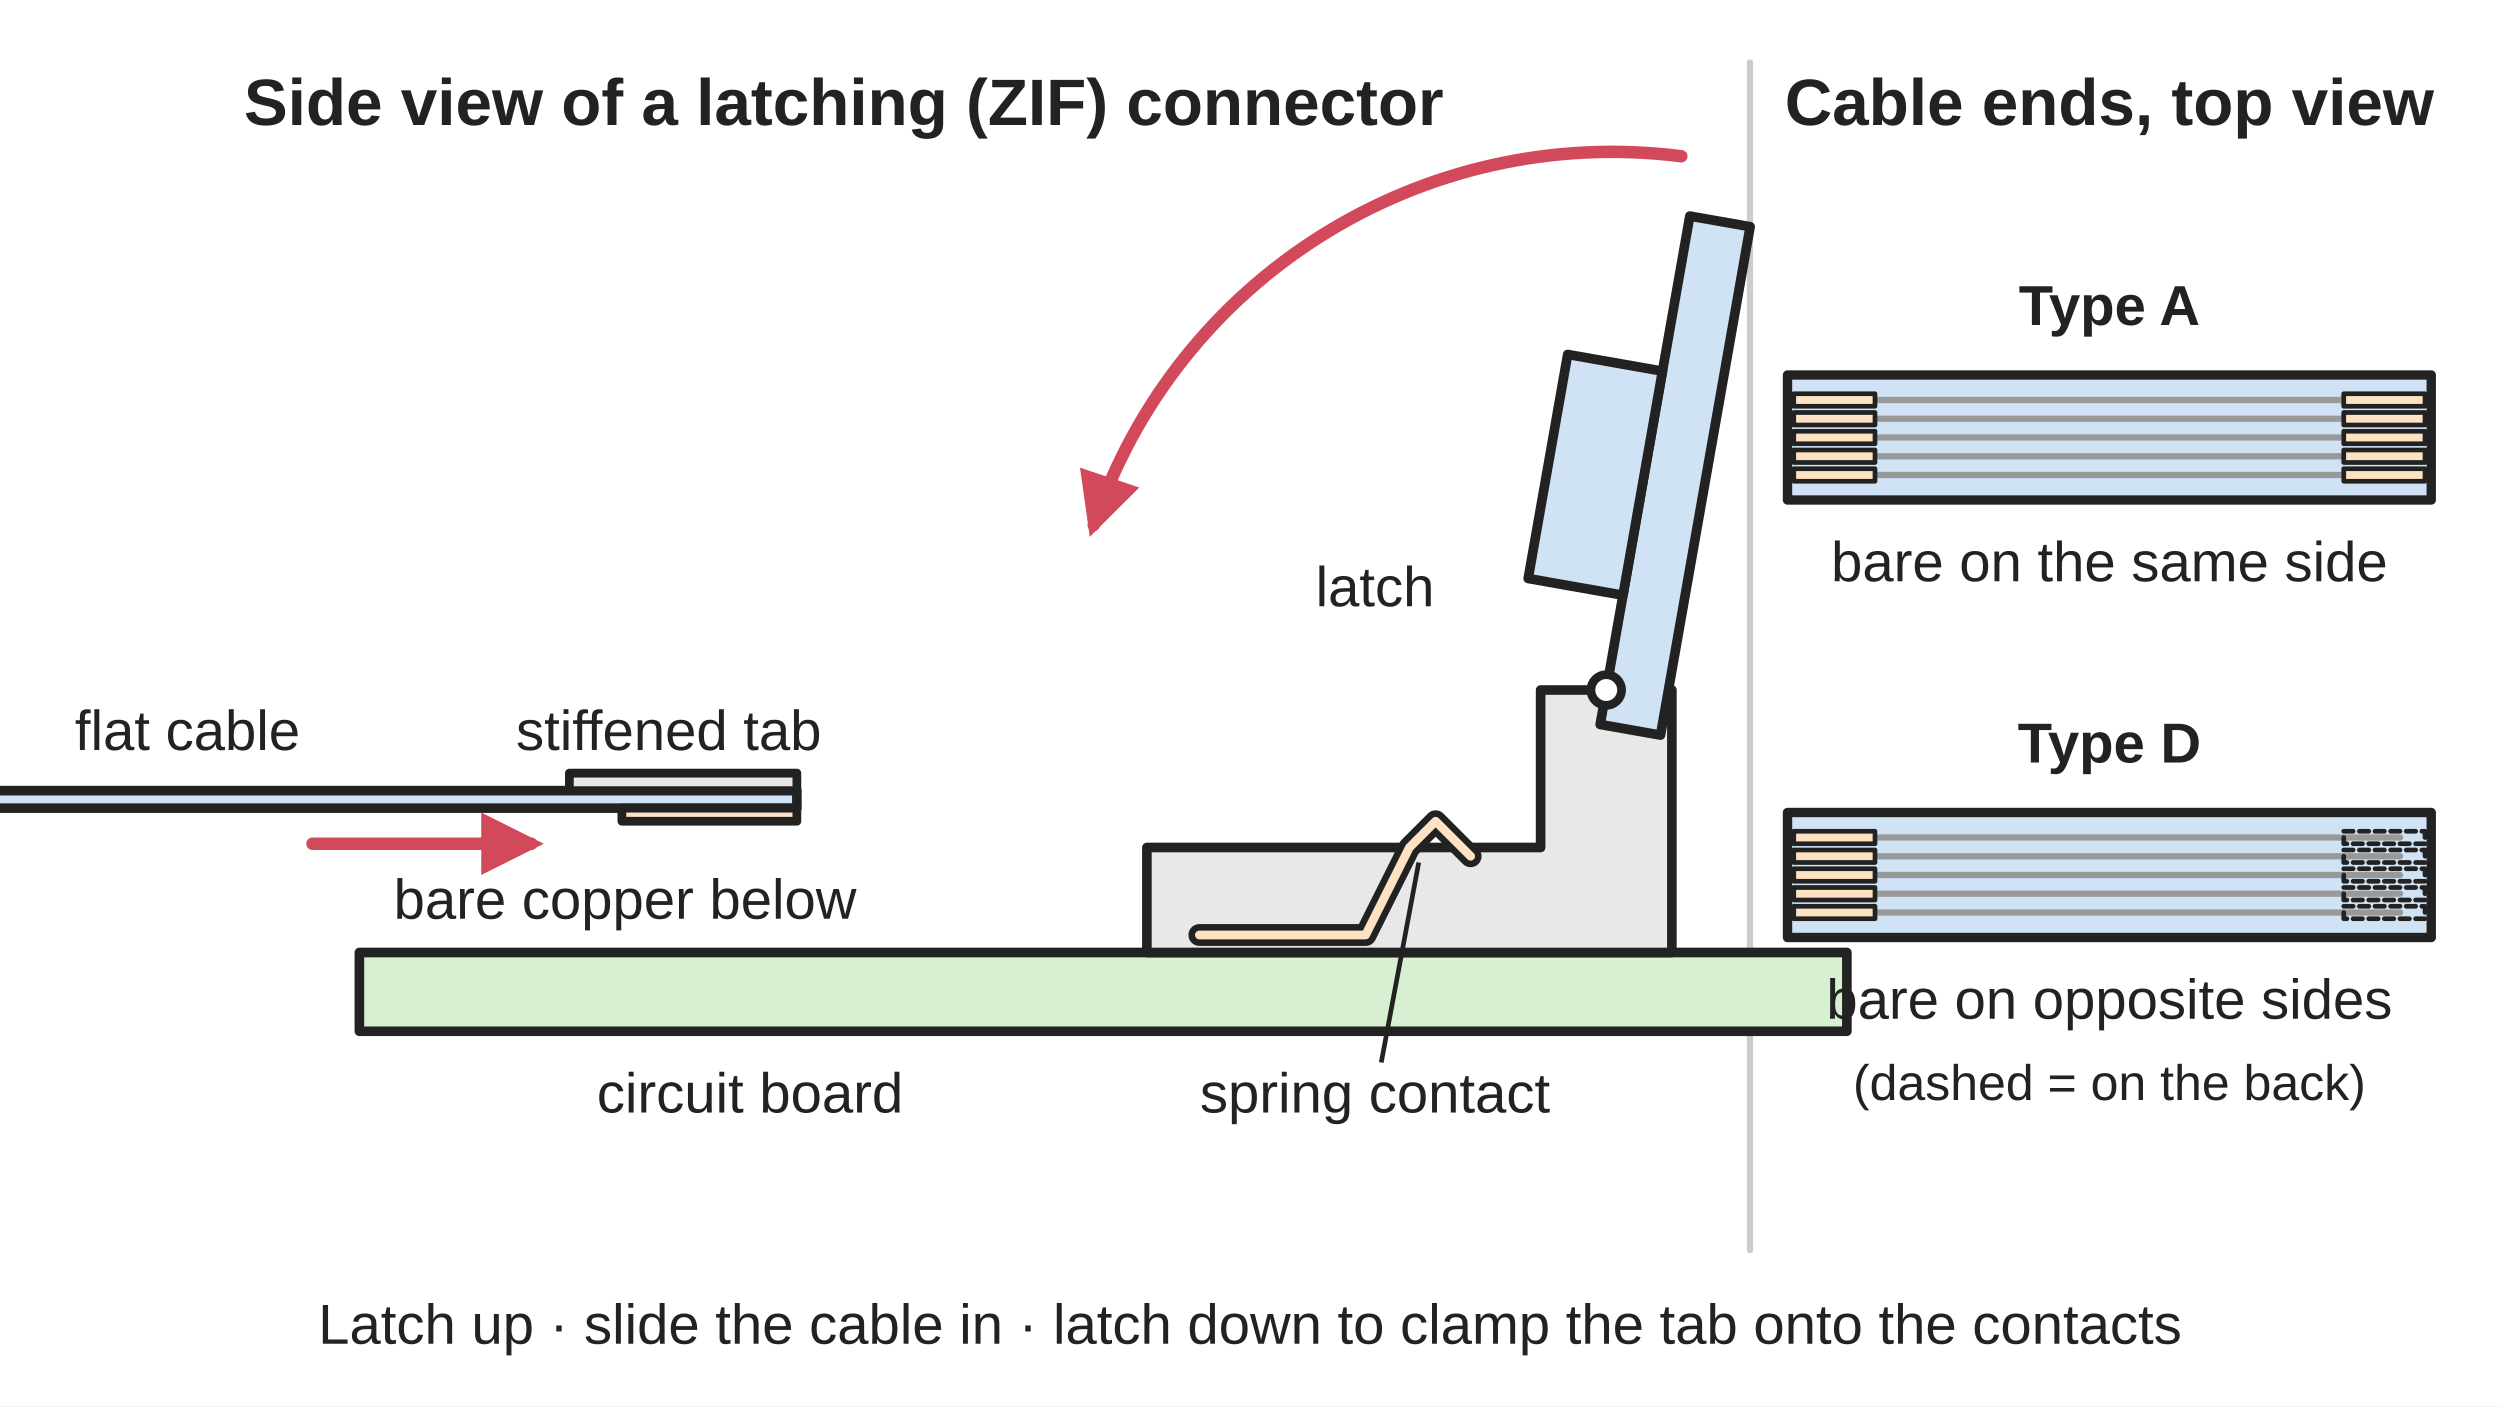
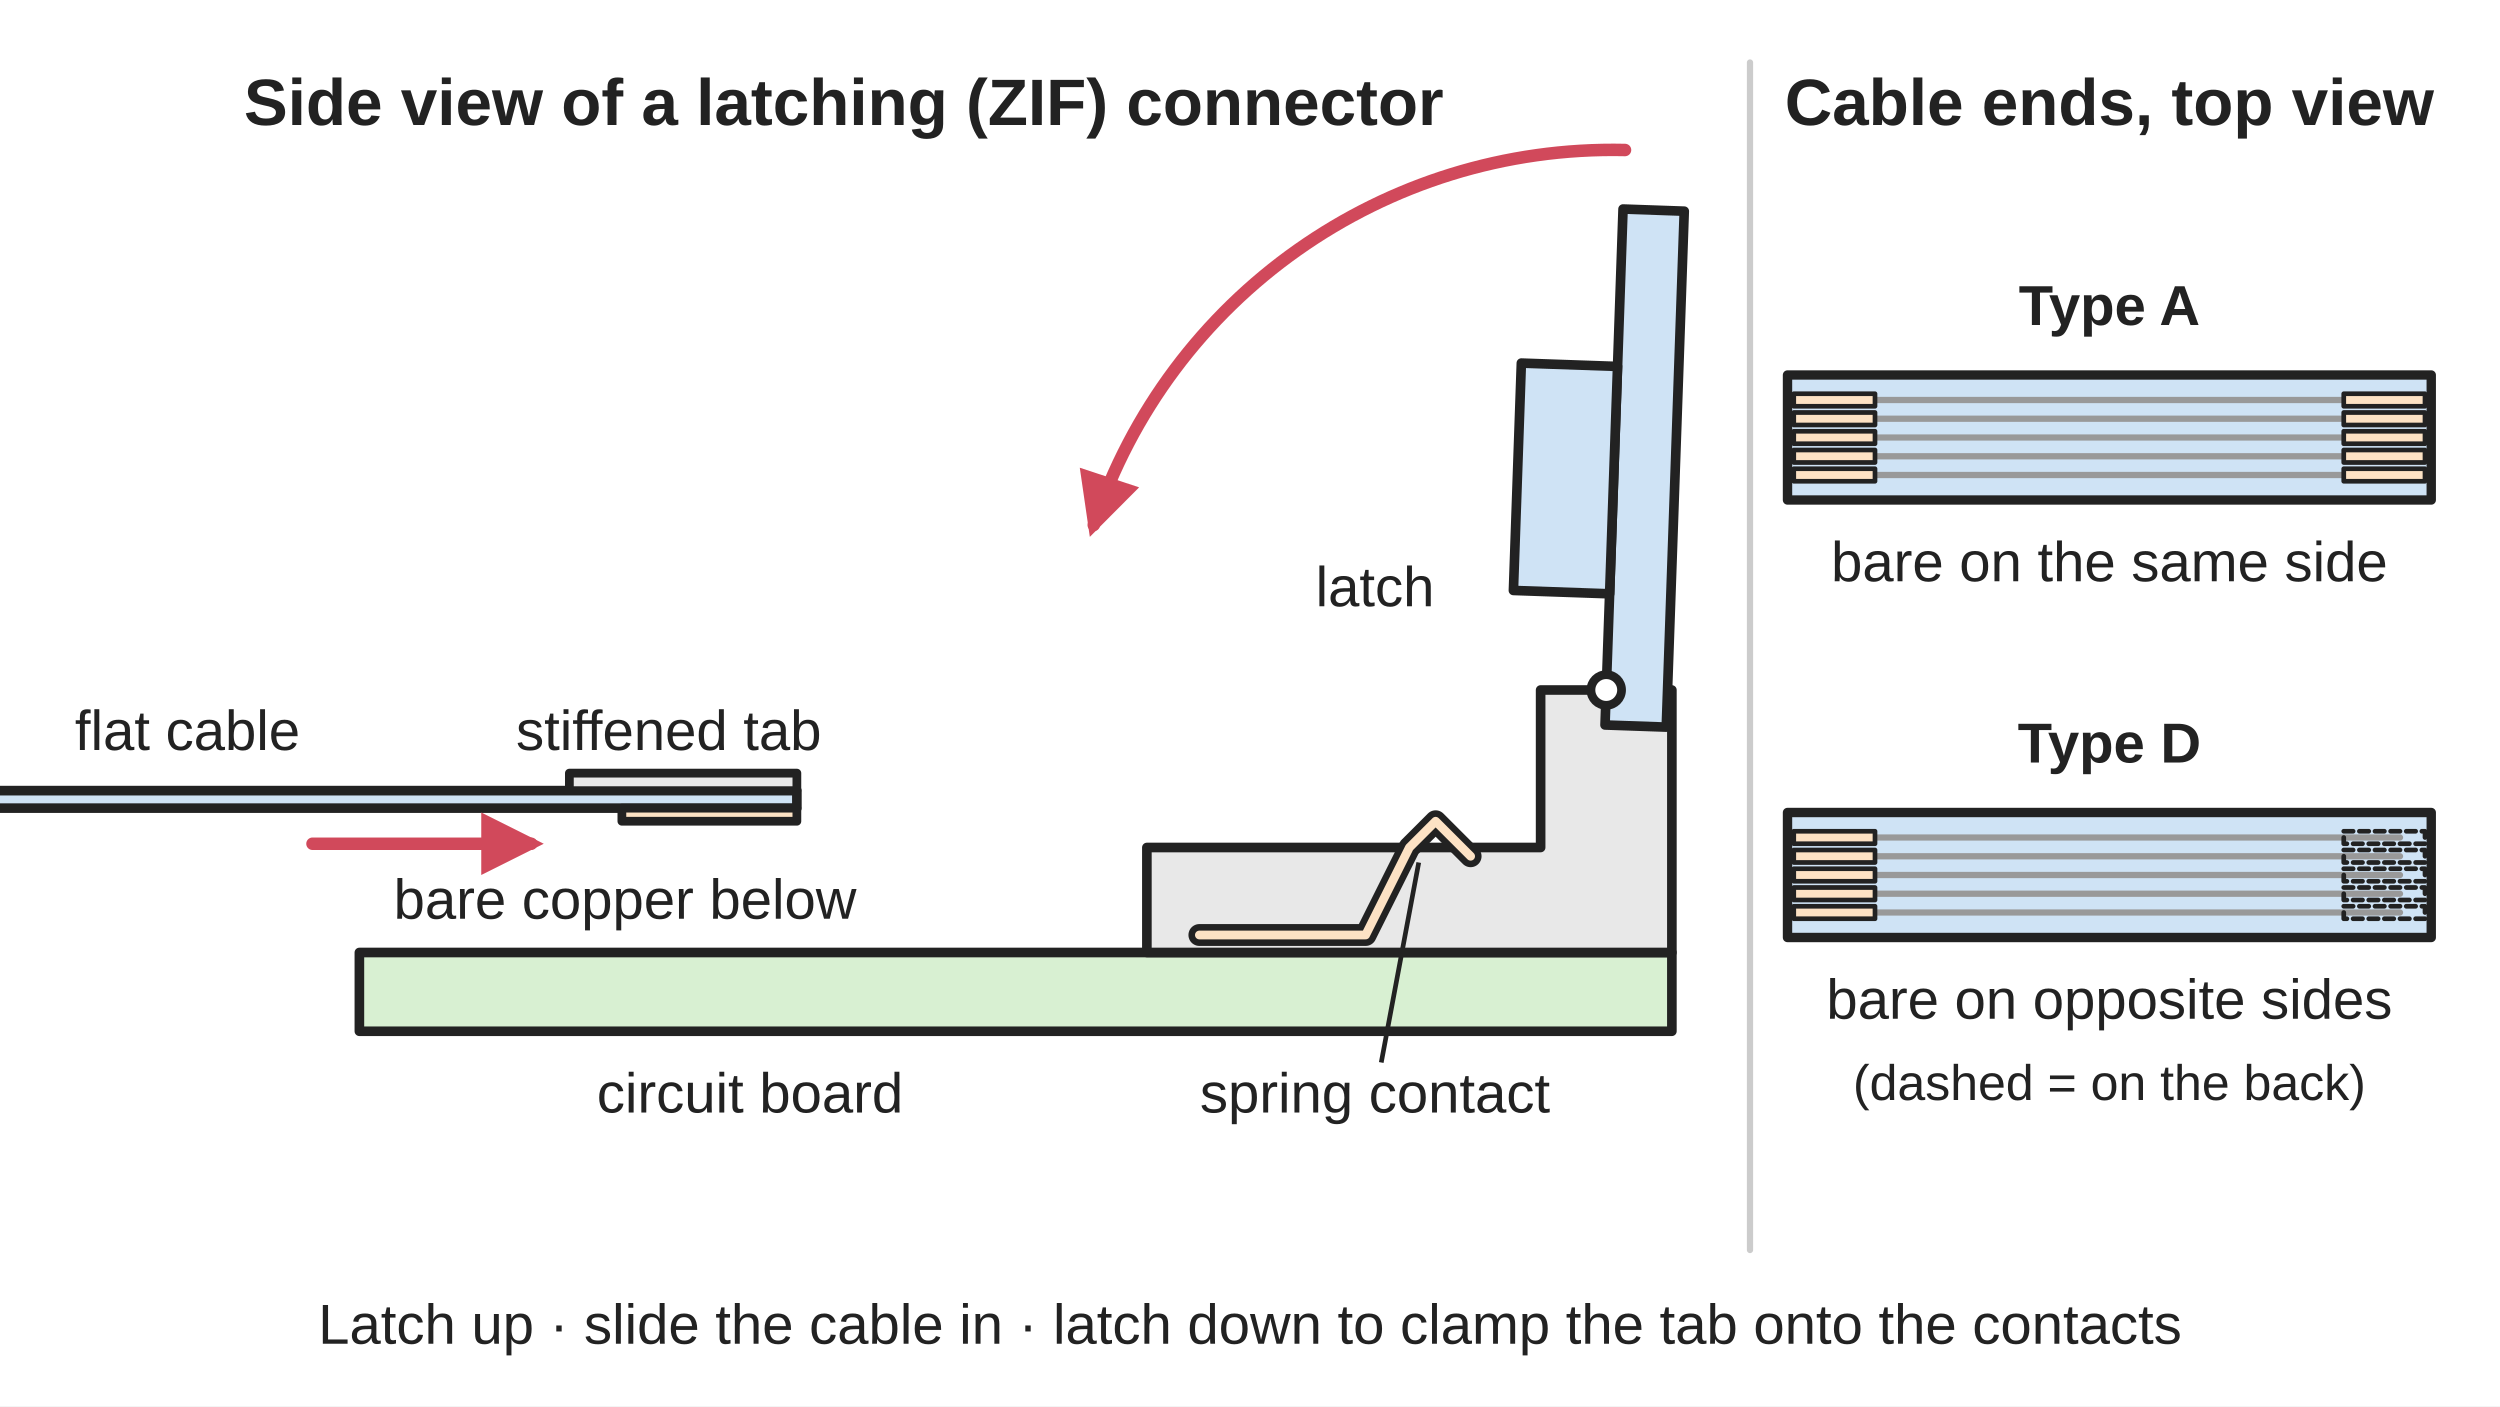
<svg xmlns="http://www.w3.org/2000/svg" viewBox="0 0 800 450" width="800" height="450" role="img">
  <rect width="800" height="450" fill="#ffffff" />
  <defs>
    <marker id="ah" viewBox="0 0 10 10" refX="8" refY="5" markerWidth="5" markerHeight="5" orient="auto-start-reverse">
      <path d="M0,0 L10,5 L0,10 z" fill="#d1495b" />
    </marker>
    <pattern id="hatch" width="10" height="10" patternUnits="userSpaceOnUse" patternTransform="rotate(45)">
      <line x1="0" y1="0" x2="0" y2="10" stroke="#222" stroke-width="2" />
    </pattern>
  </defs>
  <g stroke="#222" stroke-width="3" stroke-linejoin="round" stroke-linecap="round">
    <line x1="560" y1="20" x2="560" y2="400" stroke="#cccccc" stroke-width="2" />
    <g transform="translate(-165,-115.2) scale(1.4)" stroke-width="2.2">
-       <rect x="200" y="300" width="340" height="18" fill="#d8f0d2" />
+       <rect x="200" y="300" width="300" height="18" fill="#d8f0d2" />
      <path d="M380,300 V276 H470 V240 H500 V300 Z" fill="#e8e8e8" />
      <polyline points="392,296 430,296 440,276 446,270 454,278" fill="none" stroke="#222" stroke-width="5">
        <animate attributeName="points" values="392,296 430,296 440,276 446,270 454,278;392,296 430,296 440,276 446,270 454,278;392,296 430,296 440,279 446,273 454,281;392,296 430,296 440,279 446,273 454,281;392,296 430,296 440,276 446,270 454,278;392,296 430,296 440,276 446,270 454,278" dur="6s" repeatCount="indefinite" keyTimes="0;0.5;0.54;0.75;0.77;1" />
      </polyline>
      <polyline points="392,296 430,296 440,276 446,270 454,278" fill="none" stroke="#fde2c4" stroke-width="2">
        <animate attributeName="points" values="392,296 430,296 440,276 446,270 454,278;392,296 430,296 440,276 446,270 454,278;392,296 430,296 440,279 446,273 454,281;392,296 430,296 440,279 446,273 454,281;392,296 430,296 440,276 446,270 454,278;392,296 430,296 440,276 446,270 454,278" dur="6s" repeatCount="indefinite" keyTimes="0;0.5;0.54;0.75;0.77;1" />
      </polyline>
      <g transform="translate(300,263)">
        <animateTransform attributeName="transform" type="translate" values="300 263;300 263;466 263;466 263;466 266;466 266;466 263;300 263;300 263" dur="6s" repeatCount="indefinite" keyTimes="0;0.05;0.3;0.5;0.54;0.75;0.77;0.85;1" calcMode="spline" keySplines="0.4 0 0.2 1;0.4 0 0.2 1;0.4 0 0.2 1;0.4 0 0.2 1;0.4 0 0.2 1;0.4 0 0.2 1;0.4 0 0.2 1;0.4 0 0.2 1" />
        <rect x="-480" y="0" width="480" height="4" fill="#cfe3f5" />
        <rect x="-52" y="-4" width="52" height="4" fill="#e8e8e8" stroke-width="2" />
        <rect x="-40" y="4" width="40" height="3" fill="#fde2c4" stroke-width="2" />
      </g>
-       <g transform="rotate(100 485 240)">
-         <animateTransform attributeName="transform" type="rotate" values="100 485 240;100 485 240;3 485 240;0 485 240;0 485 240;100 485 240;100 485 240" dur="6s" repeatCount="indefinite" keyTimes="0;0.35;0.5;0.54;0.75;0.85;1" calcMode="spline" keySplines="0.4 0 0.2 1;0.4 0 0.2 1;0.4 0 0.2 1;0.4 0 0.2 1;0.4 0 0.2 1;0.4 0 0.2 1" />
+       <g transform="rotate(92 485 240)">
+         <animateTransform attributeName="transform" type="rotate" values="92 485 240;92 485 240;3 485 240;0 485 240;0 485 240;92 485 240;92 485 240" dur="6s" repeatCount="indefinite" keyTimes="0;0.35;0.5;0.54;0.75;0.85;1" calcMode="spline" keySplines="0.4 0 0.2 1;0.4 0 0.2 1;0.4 0 0.2 1;0.4 0 0.2 1;0.4 0 0.2 1;0.4 0 0.2 1" />
        <path d="M375,226 H493 V240 H375 Z" fill="#cfe3f5" />
        <rect x="411" y="240" width="52" height="22" fill="#cfe3f5" />
      </g>
      <circle cx="485" cy="240" r="3.5" fill="#ffffff" stroke-width="2" />
    </g>
-     <path d="M538,50 A175,175 0 0 0 350,168" fill="none" stroke="#d1495b" stroke-width="4" marker-end="url(#ah)" />
+     <path d="M520,48 A175,175 0 0 0 350,168" fill="none" stroke="#d1495b" stroke-width="4" marker-end="url(#ah)" />
    <line x1="100" y1="270" x2="170" y2="270" stroke="#d1495b" stroke-width="4" marker-end="url(#ah)" />
    <rect x="572" y="120" width="206" height="40" fill="#cfe3f5" />
    <line x1="582" y1="128" x2="768" y2="128" stroke="#999999" stroke-width="2" />
    <line x1="582" y1="134" x2="768" y2="134" stroke="#999999" stroke-width="2" />
    <line x1="582" y1="140" x2="768" y2="140" stroke="#999999" stroke-width="2" />
    <line x1="582" y1="146" x2="768" y2="146" stroke="#999999" stroke-width="2" />
    <line x1="582" y1="152" x2="768" y2="152" stroke="#999999" stroke-width="2" />
    <rect x="574" y="126" width="26" height="4" fill="#fde2c4" stroke-width="1.5" />
    <rect x="750" y="126" width="26" height="4" fill="#fde2c4" stroke-width="1.5" />
    <rect x="574" y="132" width="26" height="4" fill="#fde2c4" stroke-width="1.5" />
    <rect x="750" y="132" width="26" height="4" fill="#fde2c4" stroke-width="1.5" />
    <rect x="574" y="138" width="26" height="4" fill="#fde2c4" stroke-width="1.5" />
    <rect x="750" y="138" width="26" height="4" fill="#fde2c4" stroke-width="1.5" />
    <rect x="574" y="144" width="26" height="4" fill="#fde2c4" stroke-width="1.5" />
    <rect x="750" y="144" width="26" height="4" fill="#fde2c4" stroke-width="1.5" />
    <rect x="574" y="150" width="26" height="4" fill="#fde2c4" stroke-width="1.5" />
    <rect x="750" y="150" width="26" height="4" fill="#fde2c4" stroke-width="1.5" />
    <rect x="572" y="260" width="206" height="40" fill="#cfe3f5" />
    <line x1="582" y1="268" x2="768" y2="268" stroke="#999999" stroke-width="2" />
    <line x1="582" y1="274" x2="768" y2="274" stroke="#999999" stroke-width="2" />
    <line x1="582" y1="280" x2="768" y2="280" stroke="#999999" stroke-width="2" />
    <line x1="582" y1="286" x2="768" y2="286" stroke="#999999" stroke-width="2" />
    <line x1="582" y1="292" x2="768" y2="292" stroke="#999999" stroke-width="2" />
    <rect x="574" y="266" width="26" height="4" fill="#fde2c4" stroke-width="1.5" />
    <rect x="750" y="266" width="26" height="4" fill="none" stroke-width="1.5" stroke-dasharray="3 2" />
    <rect x="574" y="272" width="26" height="4" fill="#fde2c4" stroke-width="1.5" />
    <rect x="750" y="272" width="26" height="4" fill="none" stroke-width="1.5" stroke-dasharray="3 2" />
    <rect x="574" y="278" width="26" height="4" fill="#fde2c4" stroke-width="1.5" />
    <rect x="750" y="278" width="26" height="4" fill="none" stroke-width="1.5" stroke-dasharray="3 2" />
    <rect x="574" y="284" width="26" height="4" fill="#fde2c4" stroke-width="1.5" />
    <rect x="750" y="284" width="26" height="4" fill="none" stroke-width="1.5" stroke-dasharray="3 2" />
    <rect x="574" y="290" width="26" height="4" fill="#fde2c4" stroke-width="1.5" />
    <rect x="750" y="290" width="26" height="4" fill="none" stroke-width="1.5" stroke-dasharray="3 2" />
  </g>
  <g font-family="Arial, Helvetica, sans-serif" font-size="18" fill="#222" text-anchor="middle">
    <text x="270" y="40" font-size="21" font-weight="bold">Side view of a latching (ZIF) connector</text>
    <text x="675" y="40" font-size="21" font-weight="bold">Cable ends, top view</text>
    <text x="440" y="194">latch</text>
    <text x="60" y="240">flat cable</text>
    <text x="214" y="240">stiffened tab</text>
    <text x="200" y="294">bare copper below</text>
    <text x="240" y="356">circuit board</text>
    <text x="440" y="356">spring contact</text>
    <g stroke="#222" stroke-width="1.5">
      <line x1="442" y1="340" x2="454" y2="276" />
    </g>
    <text x="675" y="104" font-weight="bold">Type A</text>
    <text x="675" y="186">bare on the same side</text>
    <text x="675" y="244" font-weight="bold">Type D</text>
    <text x="675" y="326">bare on opposite sides</text>
    <text x="675" y="352" font-size="16">(dashed = on the back)</text>
    <text x="400" y="430">Latch up · slide the cable in · latch down to clamp the tab onto the contacts</text>
  </g>
</svg>
